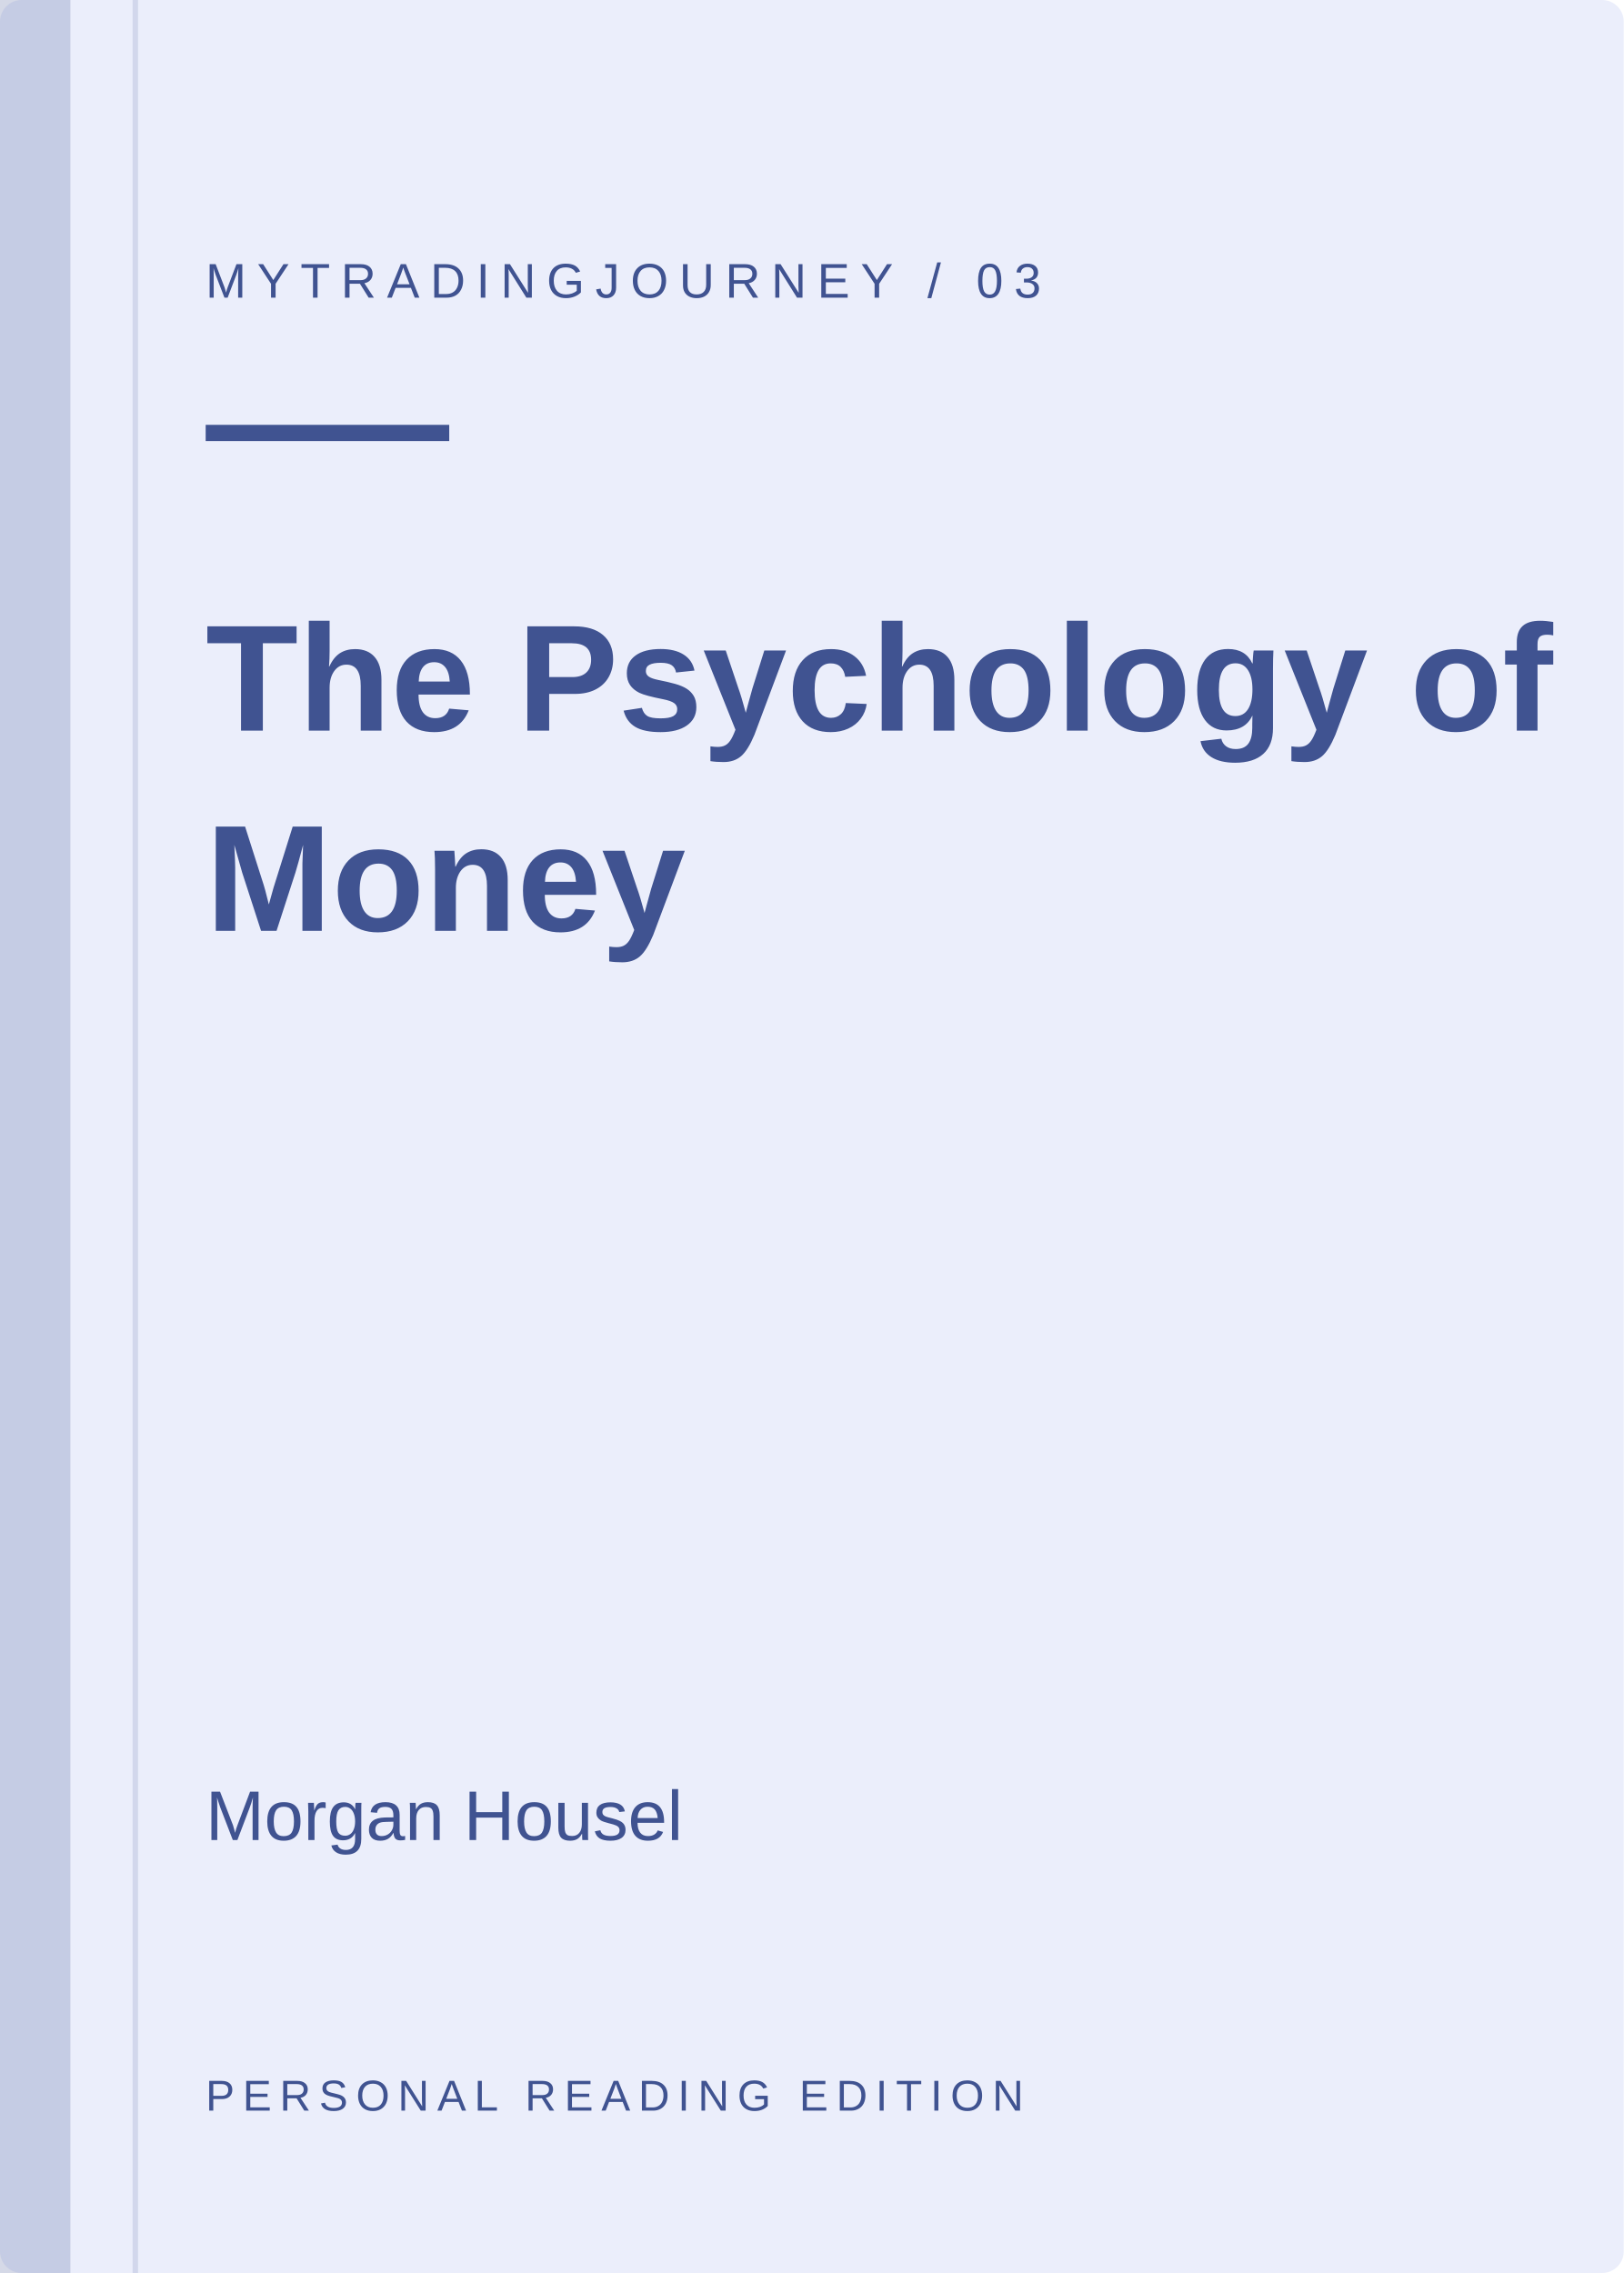
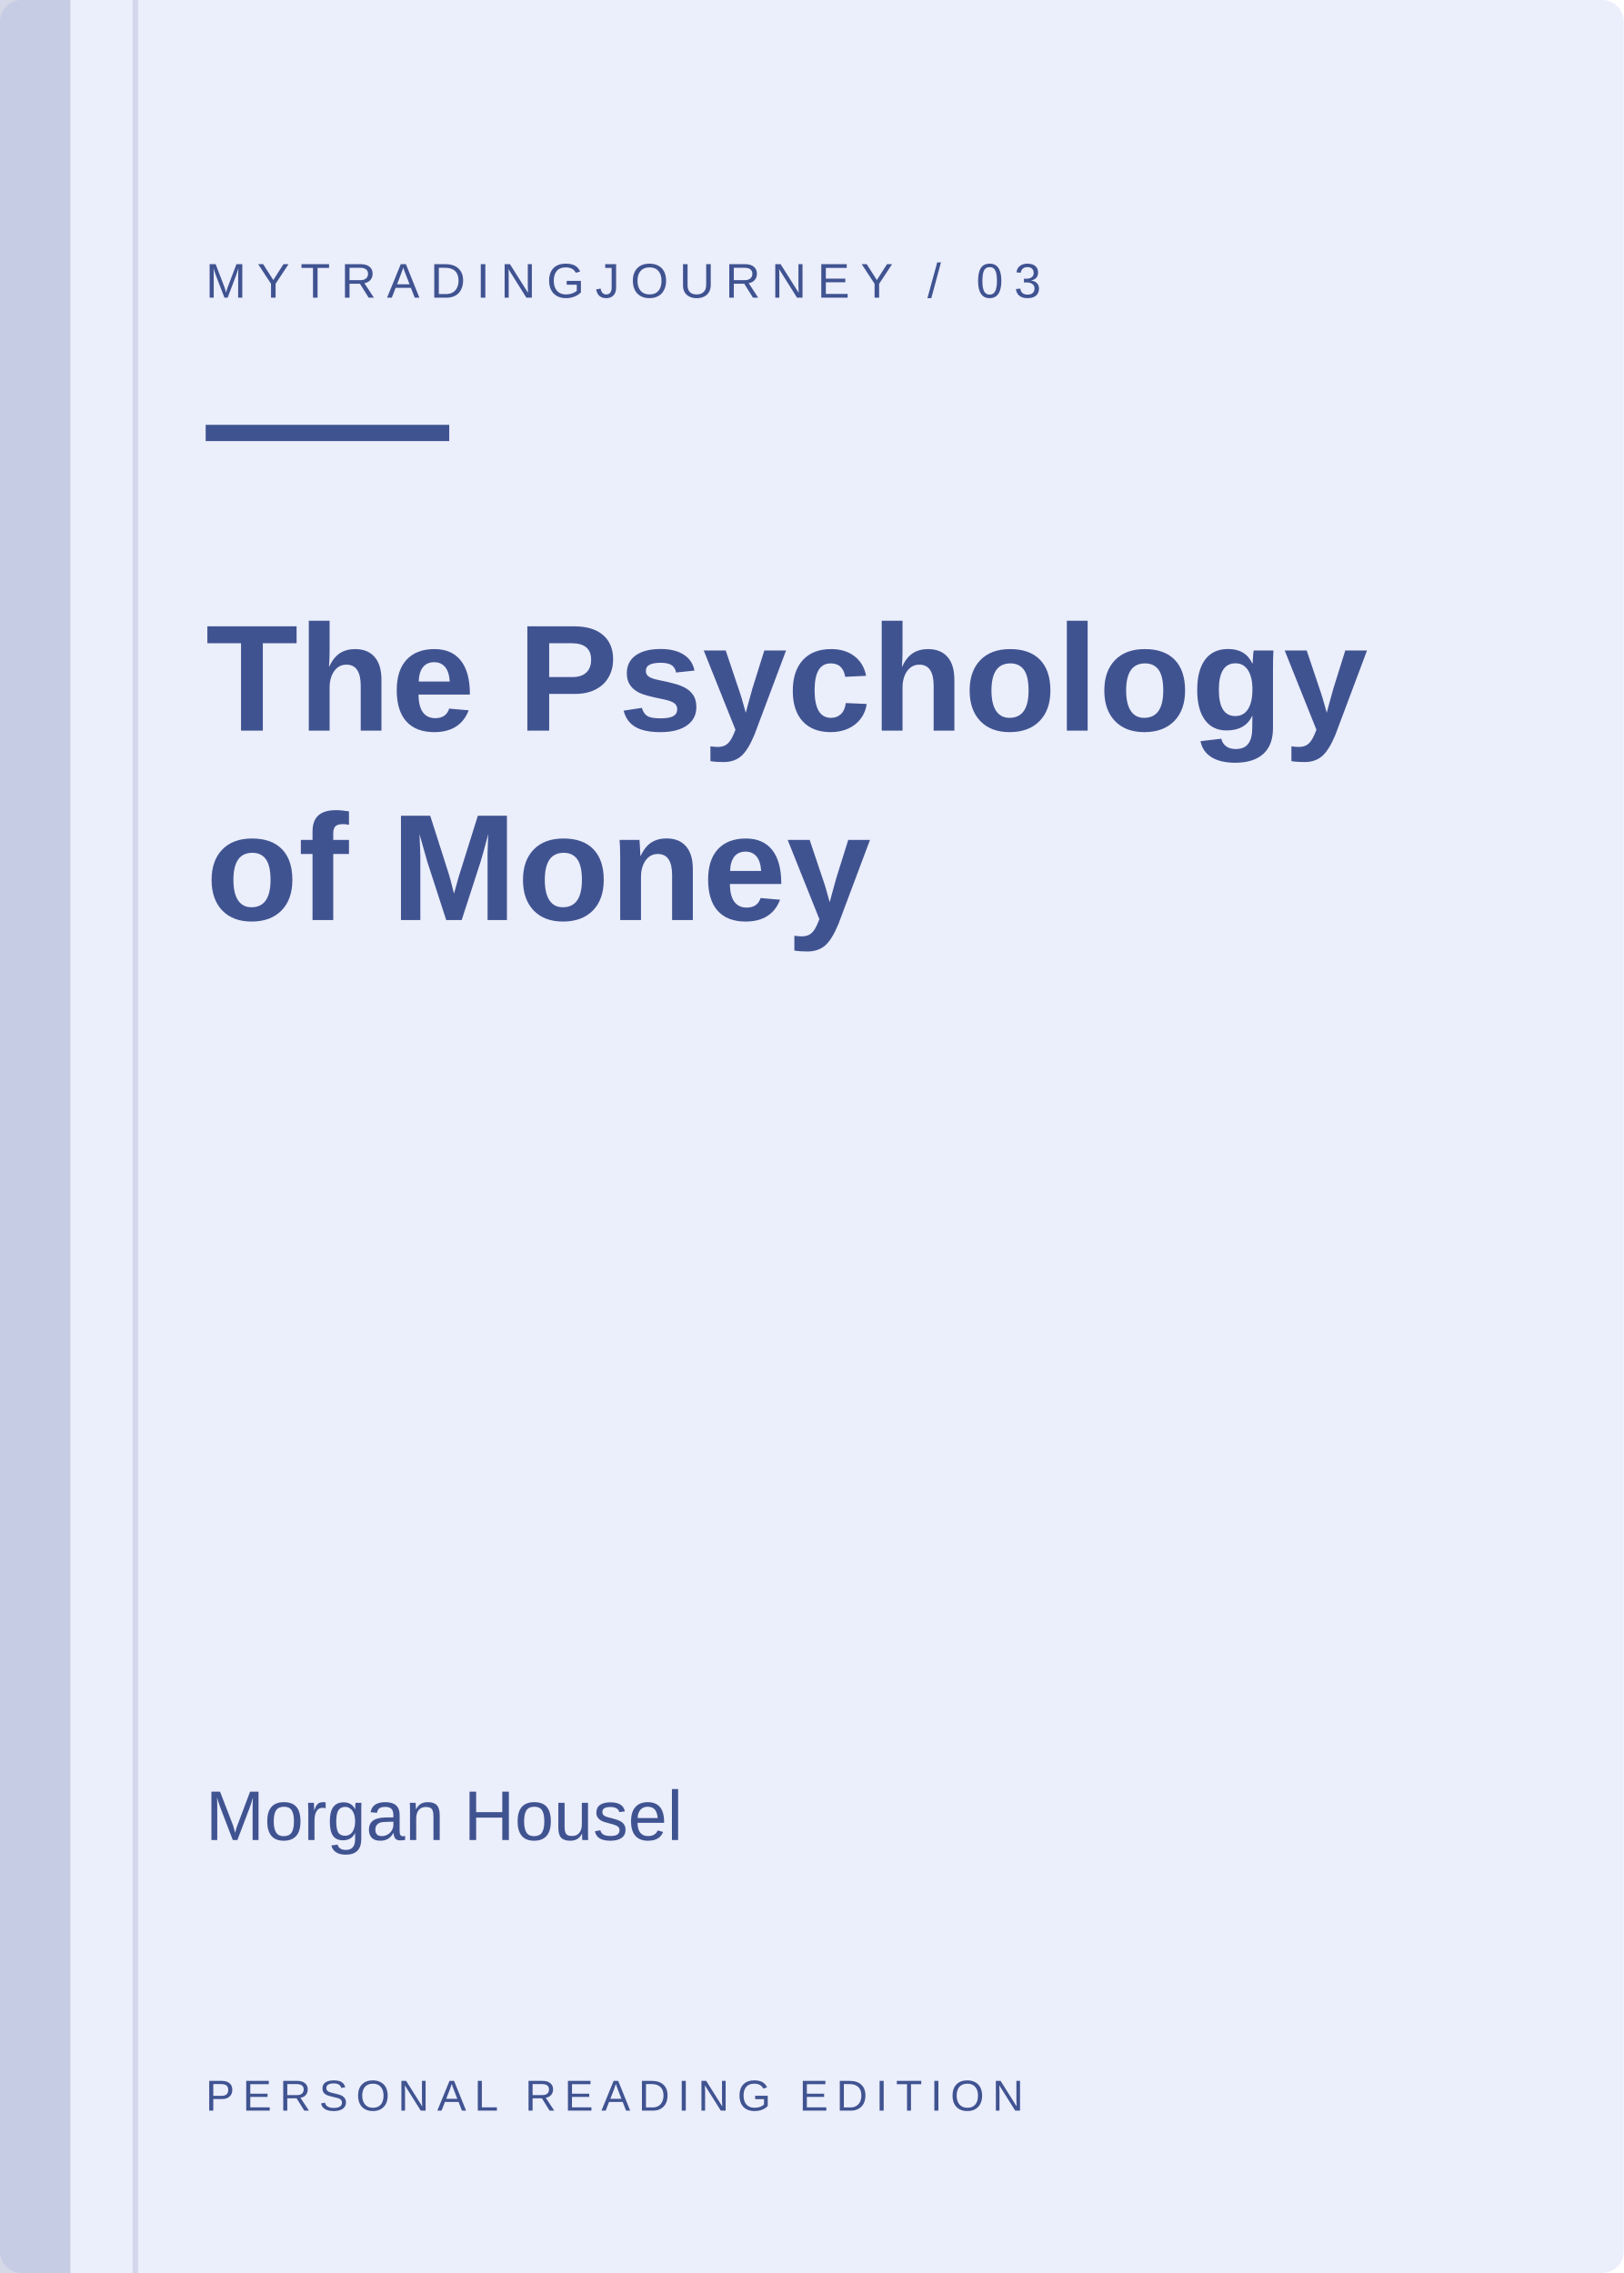
<svg xmlns="http://www.w3.org/2000/svg" width="300" height="420" viewBox="0 0 300 420">
  <rect width="300" height="420" rx="4" fill="#ebeefb" />
  <rect width="13" height="420" fill="#405391" opacity=".22" />
  <path d="M25 0v420" stroke="#405391" opacity=".15" />
  <text x="38" y="55" font-family="Arial,sans-serif" font-size="9" letter-spacing="2" fill="#405391">MYTRADINGJOURNEY / 03</text>
  <path d="M38 80h45" stroke="#405391" stroke-width="3" />
  <text font-family="Arial,sans-serif" font-weight="700" font-size="28" fill="#405391">
-     <tspan x="38" y="135">The Psychology of</tspan>
-     <tspan x="38" y="172">Money</tspan>
+     <tspan x="38" y="135">The Psychology</tspan>
+     <tspan x="38" y="170">of Money</tspan>
  </text>
  <text x="38" y="340" font-family="Arial,sans-serif" font-size="13" fill="#405391">Morgan Housel</text>
  <text x="38" y="390" font-family="Arial,sans-serif" font-size="8" letter-spacing="1.5" fill="#405391">PERSONAL READING EDITION</text>
</svg>
